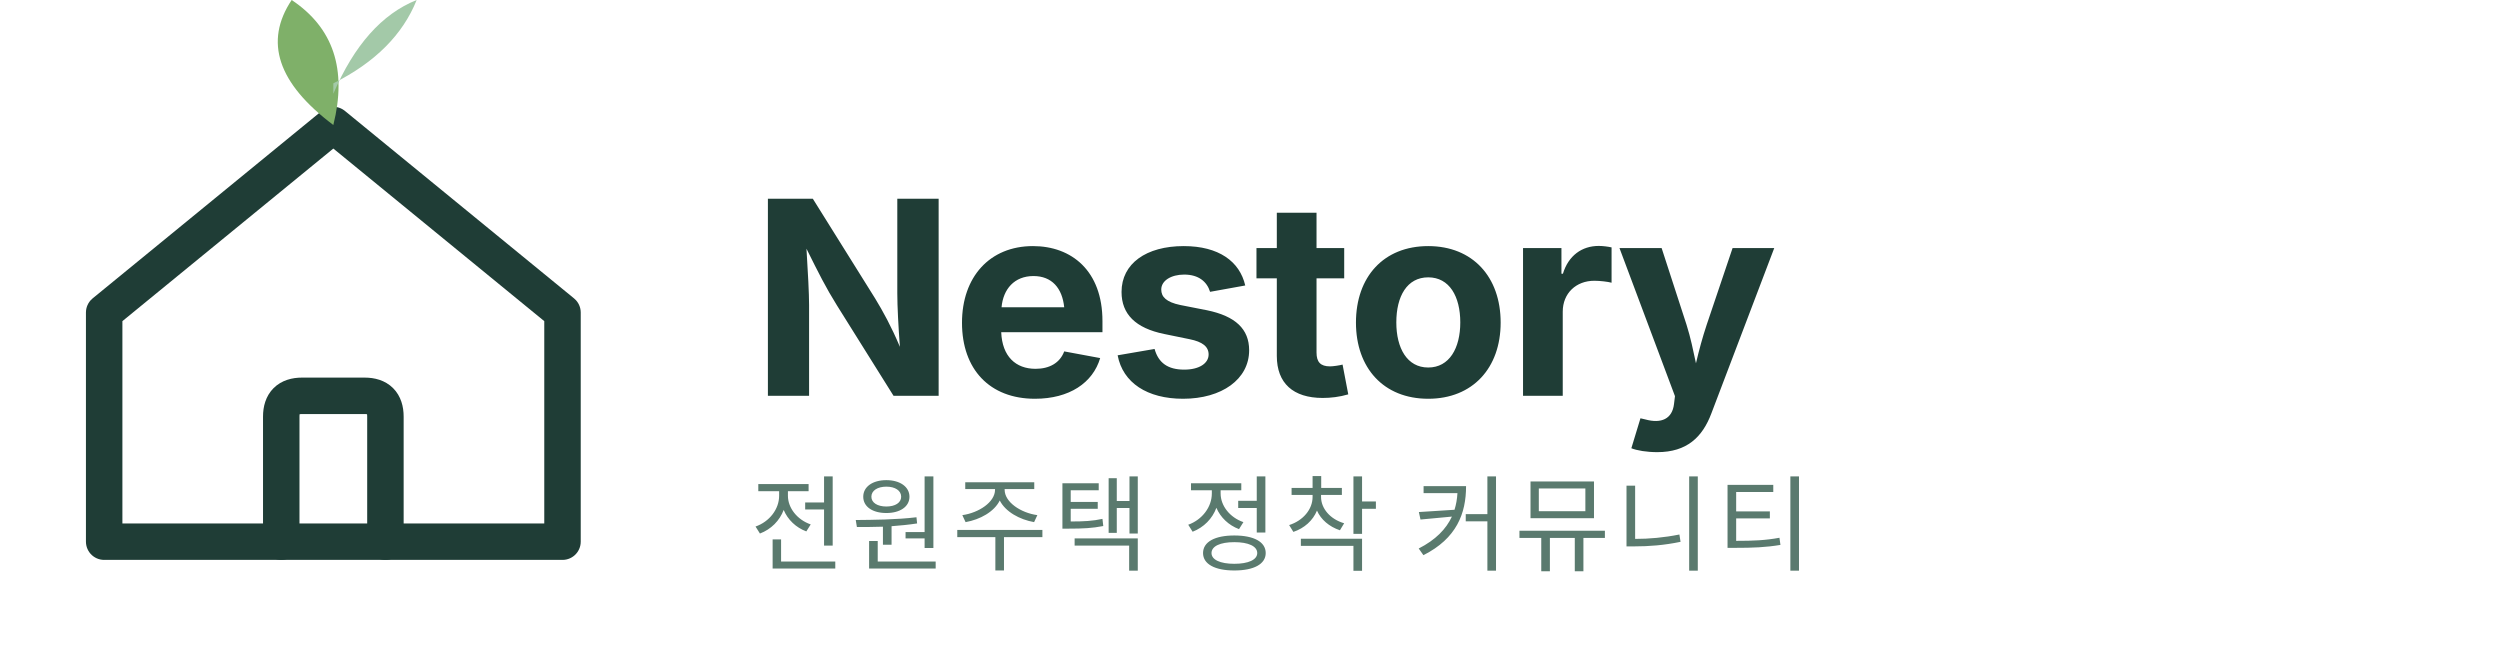
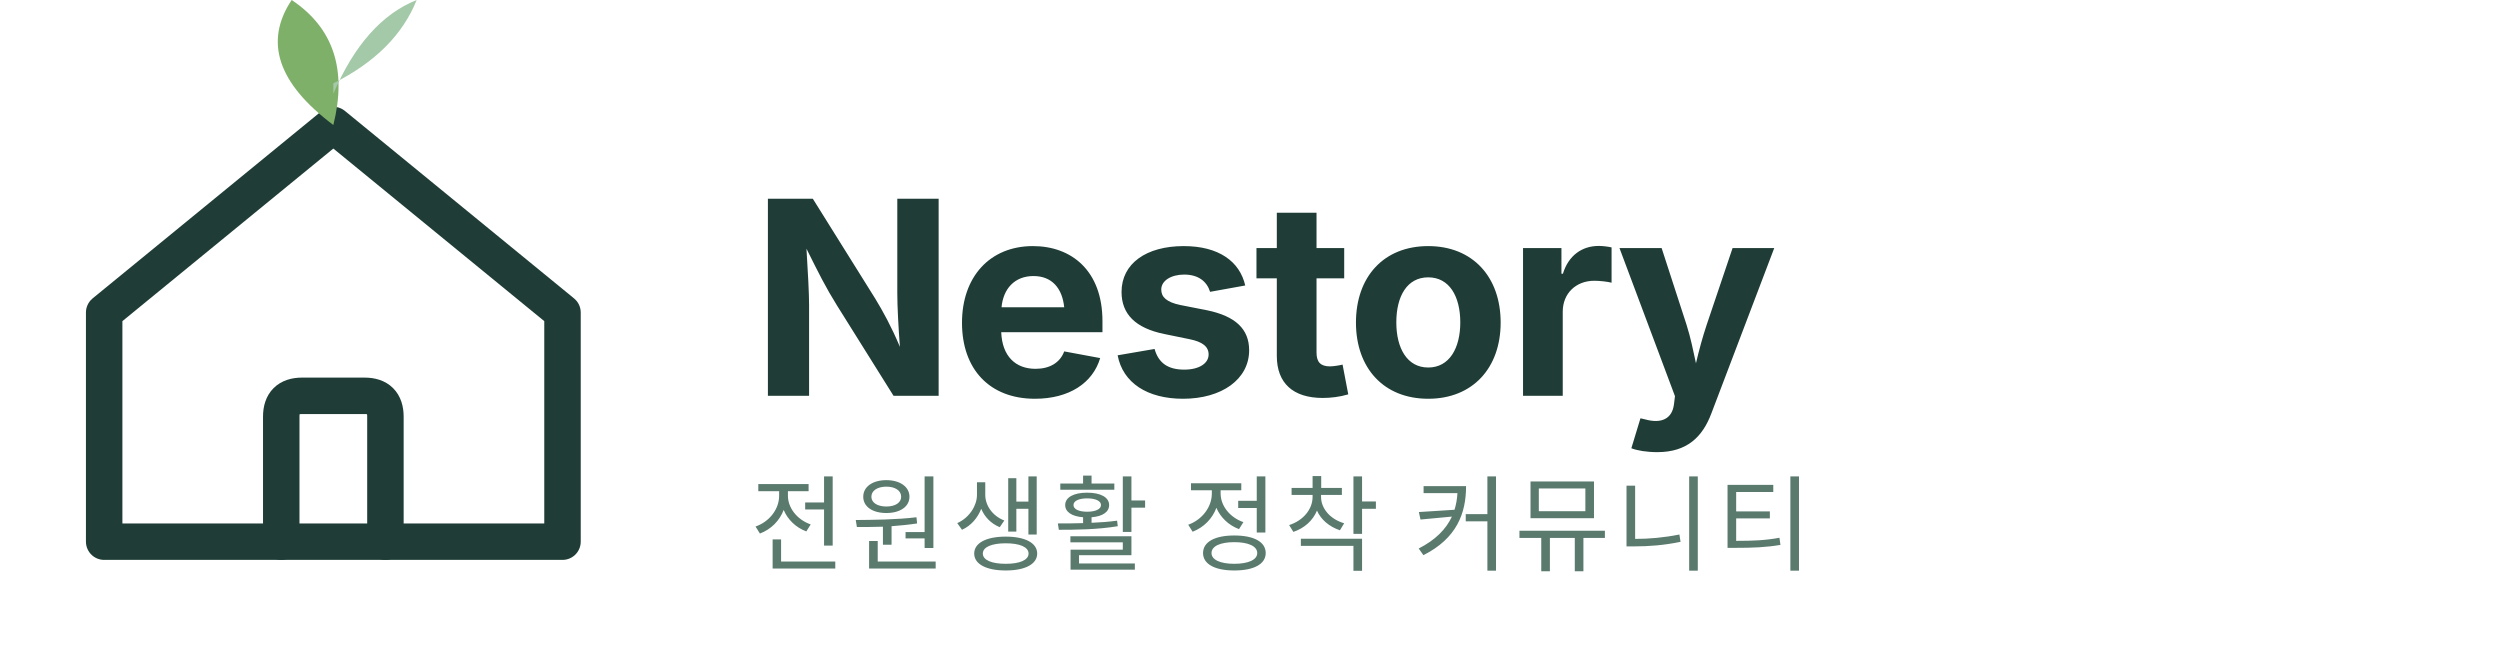
<svg xmlns="http://www.w3.org/2000/svg" viewBox="0 0 240 64" role="img" aria-label="Nestory">
  <g>
    <path d="M10 30 L32 12 L54 30 L54 52 L10 52 Z" stroke="#1f3d36" stroke-width="3.5" stroke-linejoin="round" stroke-linecap="round" fill="none" />
    <path d="M27 52 L27 40 Q27 38 29 38 L35 38 Q37 38 37 40 L37 52" stroke="#1f3d36" stroke-width="3.5" stroke-linejoin="round" stroke-linecap="round" fill="none" />
    <path d="M32 12 Q24 6 28 0 Q34 4 32 12 Z" fill="#7fb069" />
    <path d="M32 8 Q38 5 40 0 Q35 2 32 9 Z" fill="#a3c9a8" />
  </g>
  <text x="72" y="38" font-family="'Inter','Pretendard','Noto Sans KR',system-ui,sans-serif" font-size="26" font-weight="700" fill="#1f3d36" letter-spacing="-0.5">Nestory</text>
-   <text x="72" y="54" font-family="'Inter','Pretendard','Noto Sans KR',system-ui,sans-serif" font-size="10" font-weight="500" fill="#5a7a6e" letter-spacing="0.5">전원주택 정착 커뮤니티</text>
+   <text x="72" y="54" font-family="'Inter','Pretendard','Noto Sans KR',system-ui,sans-serif" font-size="10" font-weight="500" fill="#5a7a6e" letter-spacing="0.5">전원생활 정착 커뮤니티</text>
</svg>
